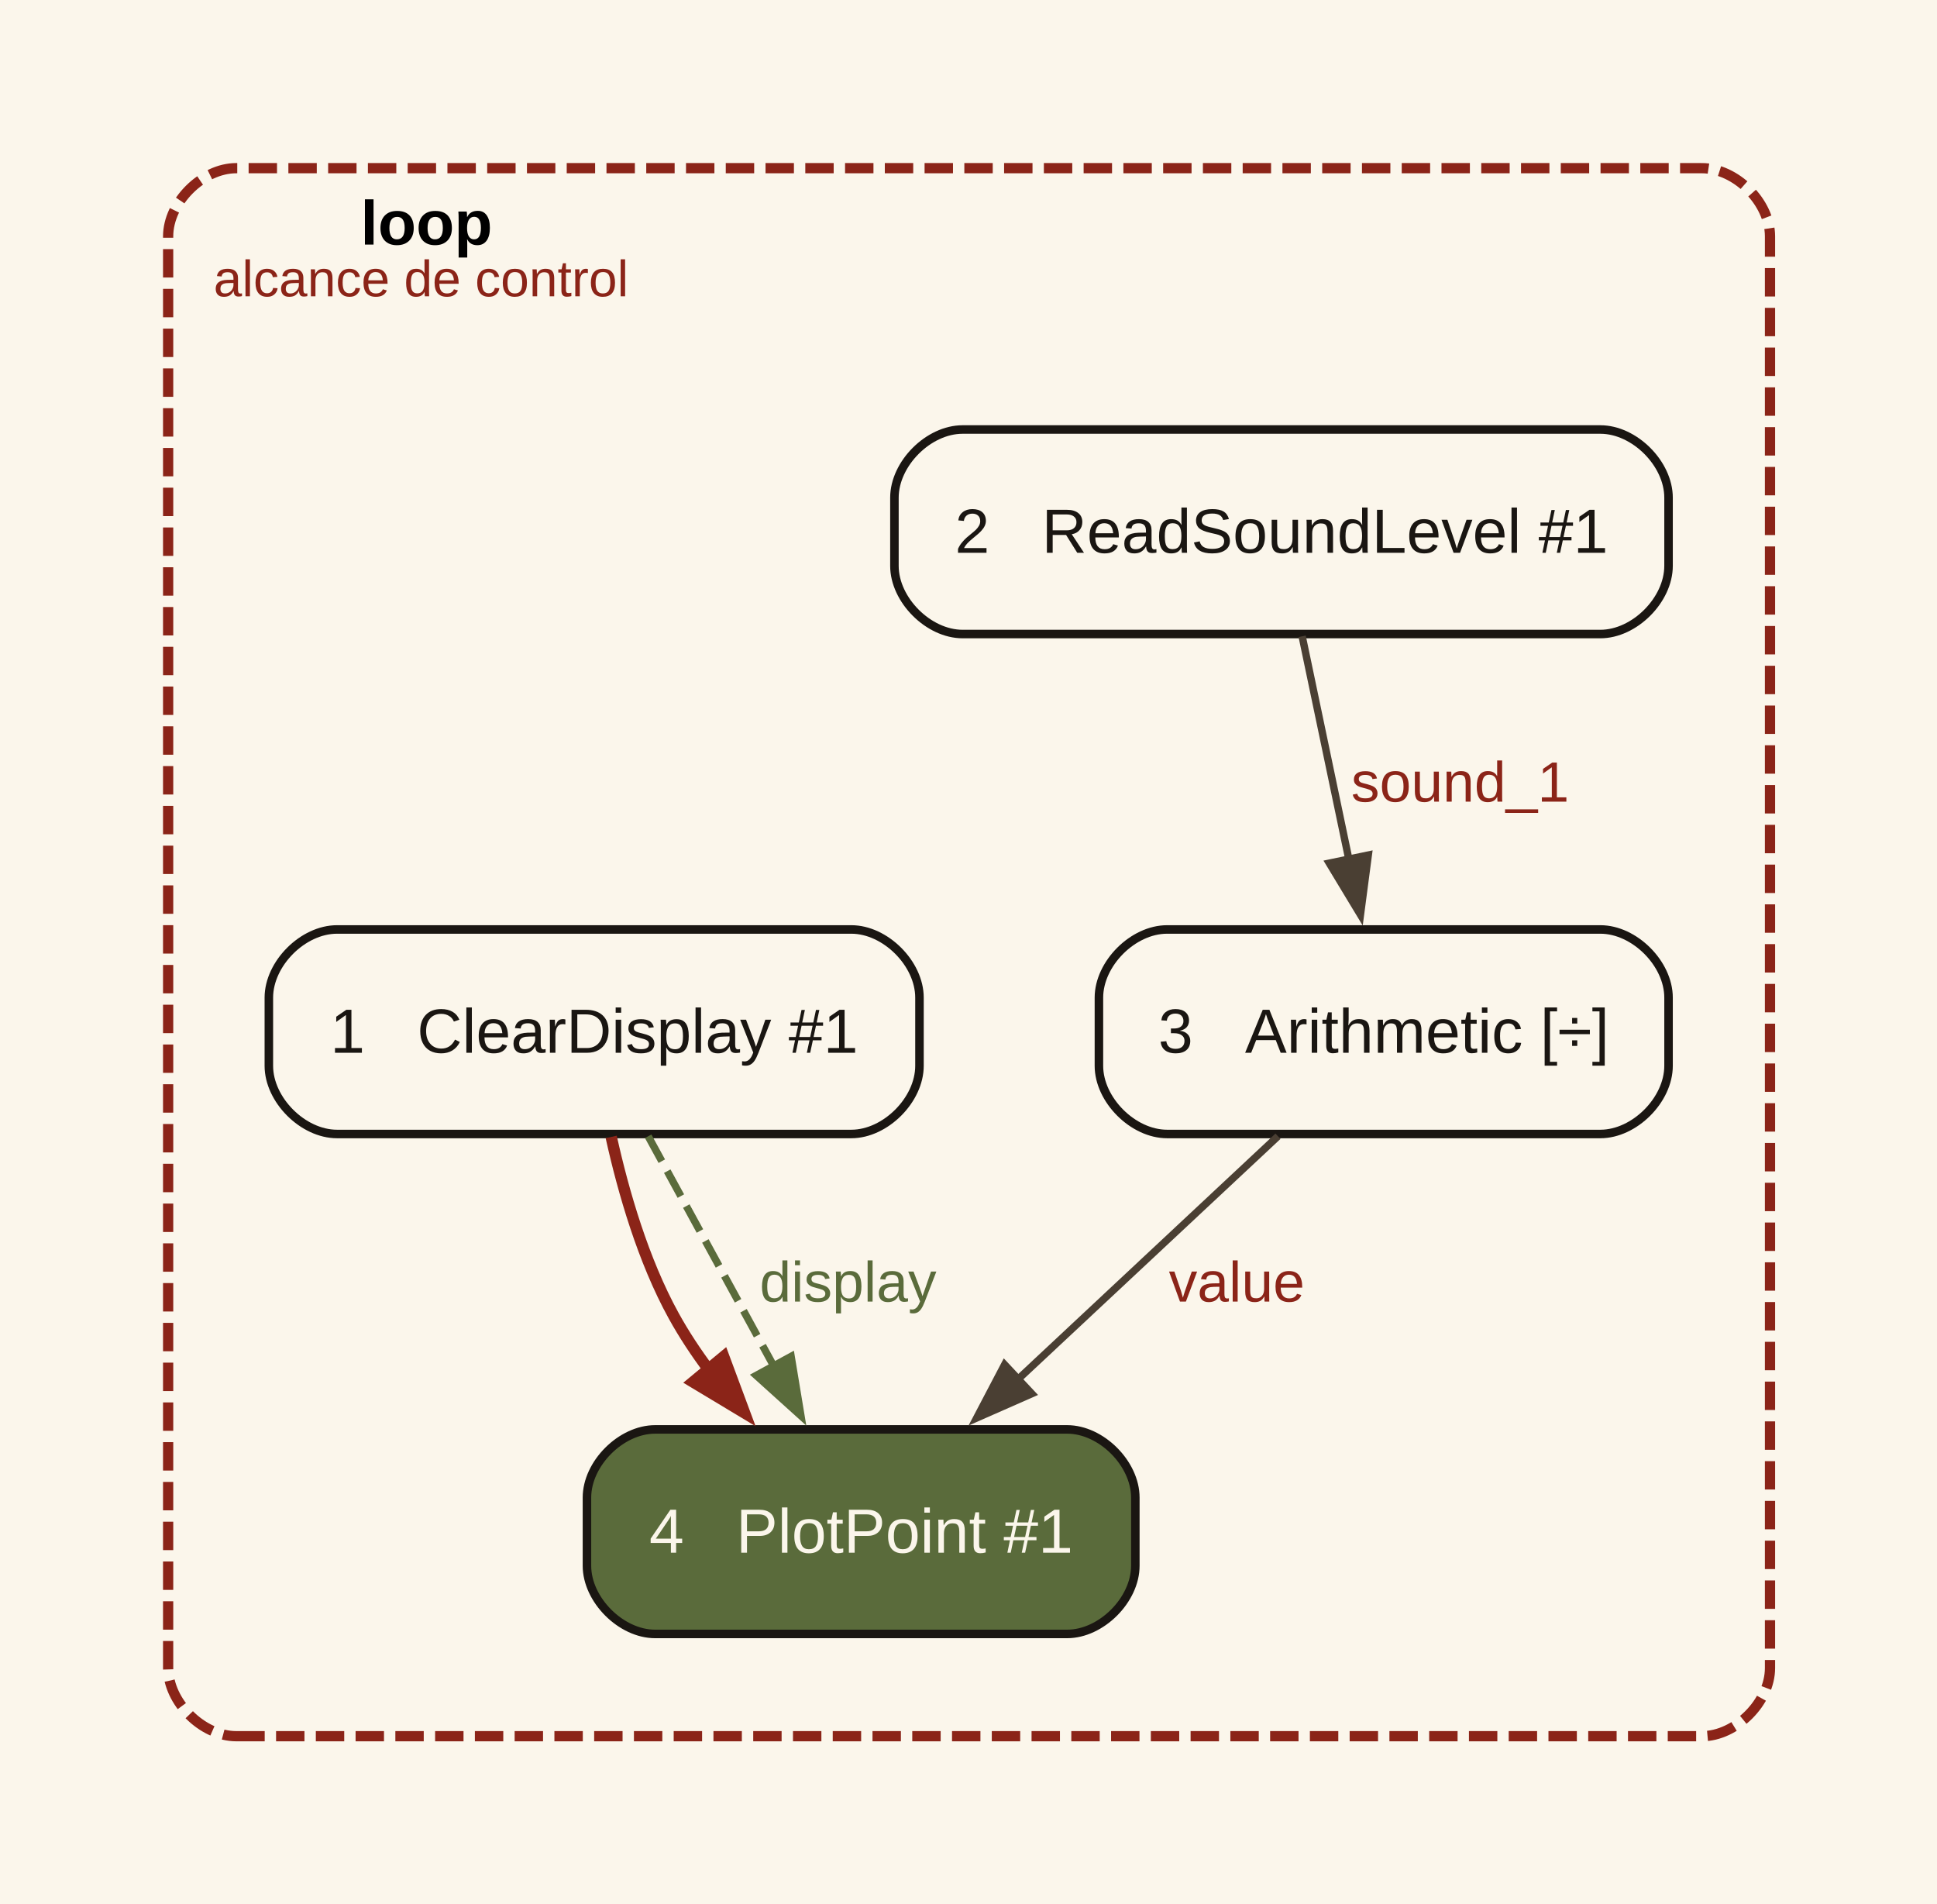
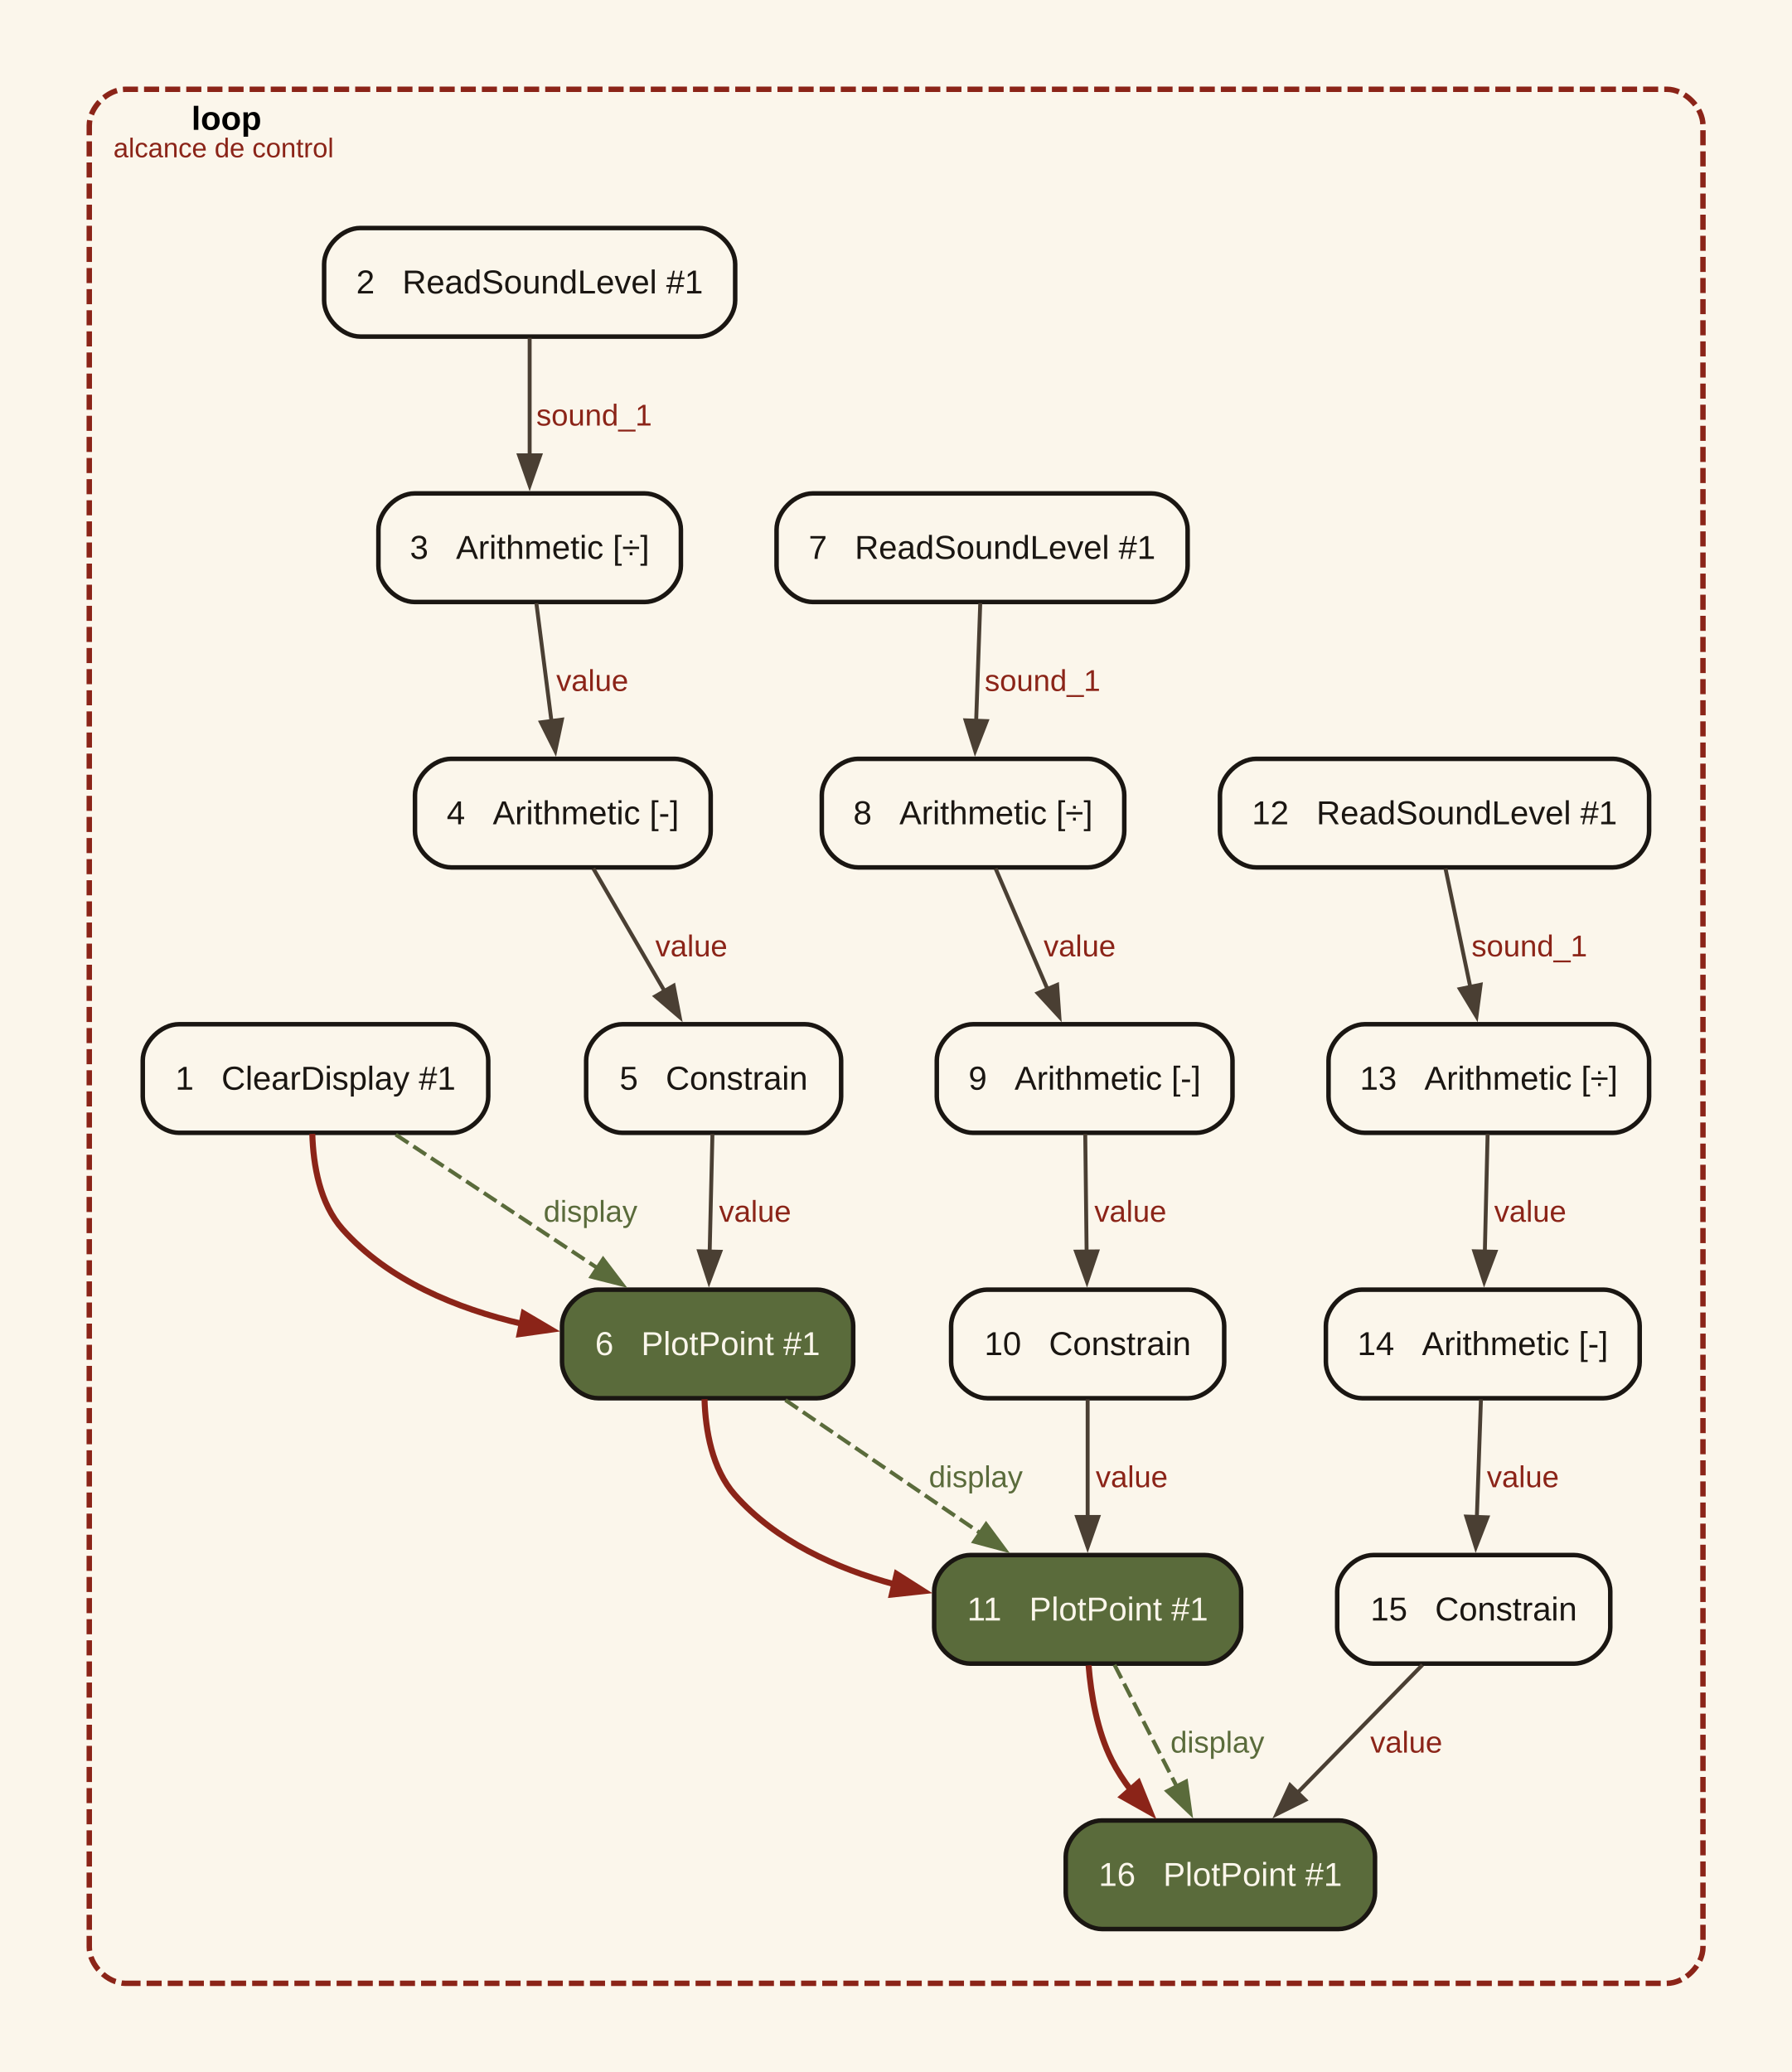
- <svg xmlns="http://www.w3.org/2000/svg" width="341pt" height="335pt" viewBox="0.00 0.00 341.00 335.00">
-   <g id="graph0" class="graph" transform="scale(1 1) rotate(0) translate(21.6 313.6)">
-     <polygon fill="#fbf6eb" stroke="none" points="-21.6,21.6 -21.6,-313.6 319.6,-313.6 319.6,21.6 -21.6,21.6" />
+ <svg xmlns="http://www.w3.org/2000/svg" width="594pt" height="687pt" viewBox="0.00 0.00 594.00 687.00">
+   <g id="graph0" class="graph" transform="scale(1 1) rotate(0) translate(21.6 665.6)">
+     <polygon fill="#fbf6eb" stroke="none" points="-21.6,21.6 -21.6,-665.6 572.6,-665.6 572.6,21.6 -21.6,21.6" />
    <g id="clust1" class="cluster">
-       <path fill="#fbf6eb" stroke="#8b2418" stroke-width="1.8" stroke-dasharray="5,2" d="M20,-8C20,-8 278,-8 278,-8 284,-8 290,-14 290,-20 290,-20 290,-272 290,-272 290,-278 284,-284 278,-284 278,-284 20,-284 20,-284 14,-284 8,-278 8,-272 8,-272 8,-20 8,-20 8,-14 14,-8 20,-8" />
-       <text xml:space="preserve" text-anchor="start" x="41.88" y="-270.55" font-family="Arial" font-weight="bold" font-size="11.00">loop</text>
-       <text xml:space="preserve" text-anchor="start" x="16" y="-261.45" font-family="Arial" font-size="9.00" fill="#8b2418">alcance de control</text>
+       <path fill="#fbf6eb" stroke="#8b2418" stroke-width="1.8" stroke-dasharray="5,2" d="M20,-8C20,-8 531,-8 531,-8 537,-8 543,-14 543,-20 543,-20 543,-624 543,-624 543,-630 537,-636 531,-636 531,-636 20,-636 20,-636 14,-636 8,-630 8,-624 8,-624 8,-20 8,-20 8,-14 14,-8 20,-8" />
+       <text xml:space="preserve" text-anchor="start" x="41.88" y="-622.55" font-family="Arial" font-weight="bold" font-size="11.00">loop</text>
+       <text xml:space="preserve" text-anchor="start" x="16" y="-613.45" font-family="Arial" font-size="9.00" fill="#8b2418">alcance de control</text>
    </g>
    <g id="node1" class="node">
-       <path fill="#fbf6eb" stroke="#1a1612" stroke-width="1.5" d="M128.27,-150C128.27,-150 37.73,-150 37.73,-150 31.73,-150 25.73,-144 25.73,-138 25.73,-138 25.73,-126 25.73,-126 25.73,-120 31.73,-114 37.73,-114 37.73,-114 128.27,-114 128.27,-114 134.27,-114 140.27,-120 140.27,-126 140.27,-126 140.27,-138 140.27,-138 140.27,-144 134.27,-150 128.27,-150" />
-       <text xml:space="preserve" text-anchor="middle" x="83" y="-128.3" font-family="Arial" font-size="11.00" fill="#1a1612">1   ClearDisplay #1</text>
+       <path fill="#fbf6eb" stroke="#1a1612" stroke-width="1.5" d="M128.27,-326C128.27,-326 37.73,-326 37.73,-326 31.73,-326 25.73,-320 25.73,-314 25.73,-314 25.73,-302 25.73,-302 25.73,-296 31.73,-290 37.73,-290 37.73,-290 128.27,-290 128.27,-290 134.27,-290 140.27,-296 140.27,-302 140.27,-302 140.27,-314 140.27,-314 140.27,-320 134.27,-326 128.27,-326" />
+       <text xml:space="preserve" text-anchor="middle" x="83" y="-304.3" font-family="Arial" font-size="11.00" fill="#1a1612">1   ClearDisplay #1</text>
+     </g>
+     <g id="node6" class="node">
+       <path fill="#5a6b3b" stroke="#1a1612" stroke-width="1.5" d="M249.27,-238C249.27,-238 176.73,-238 176.73,-238 170.73,-238 164.73,-232 164.73,-226 164.73,-226 164.73,-214 164.73,-214 164.73,-208 170.73,-202 176.73,-202 176.73,-202 249.27,-202 249.27,-202 255.27,-202 261.27,-208 261.27,-214 261.27,-214 261.27,-226 261.27,-226 261.27,-232 255.27,-238 249.27,-238" />
+       <text xml:space="preserve" text-anchor="middle" x="213" y="-216.3" font-family="Arial" font-size="11.00" fill="#fbf6eb">6   PlotPoint #1</text>
+     </g>
+     <g id="edge1" class="edge">
+       <path fill="none" stroke="#8b2418" stroke-width="2" d="M81.94,-289.65C82.25,-279.29 84.4,-266.52 92,-258 107.15,-241 129.87,-231.7 151.54,-226.65" />
+       <polygon fill="#8b2418" stroke="#8b2418" stroke-width="2" points="152.03,-230.12 161.15,-224.74 150.66,-223.26 152.03,-230.12" />
+     </g>
+     <g id="edge2" class="edge">
+       <path fill="none" stroke="#5a6b3b" stroke-width="1.3" stroke-dasharray="5,2" d="M109.62,-289.39C128.9,-276.64 155.2,-259.24 176.44,-245.18" />
+       <polygon fill="#5a6b3b" stroke="#5a6b3b" stroke-width="1.3" points="178.36,-248.11 184.77,-239.67 174.5,-242.27 178.36,-248.11" />
+       <text xml:space="preserve" text-anchor="middle" x="174.16" y="-260.5" font-family="Arial" font-size="10.00" fill="#5a6b3b"> display </text>
+     </g>
+     <g id="node2" class="node">
+       <path fill="#fbf6eb" stroke="#1a1612" stroke-width="1.5" d="M210.14,-590C210.14,-590 97.86,-590 97.86,-590 91.86,-590 85.86,-584 85.86,-578 85.86,-578 85.86,-566 85.86,-566 85.86,-560 91.86,-554 97.86,-554 97.86,-554 210.14,-554 210.14,-554 216.14,-554 222.14,-560 222.14,-566 222.14,-566 222.14,-578 222.14,-578 222.14,-584 216.14,-590 210.14,-590" />
+       <text xml:space="preserve" text-anchor="middle" x="154" y="-568.3" font-family="Arial" font-size="11.00" fill="#1a1612">2   ReadSoundLevel #1</text>
+     </g>
+     <g id="node3" class="node">
+       <path fill="#fbf6eb" stroke="#1a1612" stroke-width="1.5" d="M192.14,-502C192.14,-502 115.86,-502 115.86,-502 109.86,-502 103.86,-496 103.86,-490 103.86,-490 103.86,-478 103.86,-478 103.86,-472 109.86,-466 115.86,-466 115.86,-466 192.14,-466 192.14,-466 198.14,-466 204.14,-472 204.14,-478 204.14,-478 204.14,-490 204.14,-490 204.14,-496 198.14,-502 192.14,-502" />
+       <text xml:space="preserve" text-anchor="middle" x="154" y="-480.3" font-family="Arial" font-size="11.00" fill="#1a1612">3   Arithmetic [÷]</text>
+     </g>
+     <g id="edge3" class="edge">
+       <path fill="none" stroke="#4a3f33" stroke-width="1.3" d="M154,-553.6C154,-542.36 154,-527.47 154,-514.43" />
+       <polygon fill="#4a3f33" stroke="#4a3f33" stroke-width="1.3" points="157.5,-514.64 154,-504.64 150.5,-514.64 157.5,-514.64" />
+       <text xml:space="preserve" text-anchor="middle" x="175.38" y="-524.5" font-family="Arial" font-size="10.00" fill="#8b2418"> sound_1 </text>
    </g>
    <g id="node4" class="node">
-       <path fill="#5a6b3b" stroke="#1a1612" stroke-width="1.5" d="M166.27,-62C166.27,-62 93.73,-62 93.73,-62 87.73,-62 81.73,-56 81.73,-50 81.73,-50 81.73,-38 81.73,-38 81.73,-32 87.73,-26 93.73,-26 93.73,-26 166.27,-26 166.27,-26 172.27,-26 178.27,-32 178.27,-38 178.27,-38 178.27,-50 178.27,-50 178.27,-56 172.27,-62 166.27,-62" />
-       <text xml:space="preserve" text-anchor="middle" x="130" y="-40.3" font-family="Arial" font-size="11.00" fill="#fbf6eb">4   PlotPoint #1</text>
-     </g>
-     <g id="edge1" class="edge">
-       <path fill="none" stroke="#8b2418" stroke-width="2" d="M86,-113.48C88.15,-103.79 91.62,-91.77 97,-82 98.79,-78.75 100.91,-75.54 103.21,-72.46" />
-       <polygon fill="#8b2418" stroke="#8b2418" stroke-width="2" points="105.8,-74.82 109.49,-64.89 100.41,-70.35 105.8,-74.82" />
-     </g>
-     <g id="edge2" class="edge">
-       <path fill="none" stroke="#5a6b3b" stroke-width="1.3" stroke-dasharray="5,2" d="M92.51,-113.6C98.9,-101.9 107.47,-86.23 114.79,-72.82" />
-       <polygon fill="#5a6b3b" stroke="#5a6b3b" stroke-width="1.3" points="117.67,-74.85 119.4,-64.4 111.53,-71.5 117.67,-74.85" />
-       <text xml:space="preserve" text-anchor="middle" x="127.69" y="-84.5" font-family="Arial" font-size="10.00" fill="#5a6b3b"> display </text>
-     </g>
-     <g id="node2" class="node">
-       <path fill="#fbf6eb" stroke="#1a1612" stroke-width="1.5" d="M260.14,-238C260.14,-238 147.86,-238 147.86,-238 141.86,-238 135.86,-232 135.86,-226 135.86,-226 135.86,-214 135.86,-214 135.86,-208 141.86,-202 147.86,-202 147.86,-202 260.14,-202 260.14,-202 266.14,-202 272.14,-208 272.14,-214 272.14,-214 272.14,-226 272.14,-226 272.14,-232 266.14,-238 260.14,-238" />
-       <text xml:space="preserve" text-anchor="middle" x="204" y="-216.3" font-family="Arial" font-size="11.00" fill="#1a1612">2   ReadSoundLevel #1</text>
-     </g>
-     <g id="node3" class="node">
-       <path fill="#fbf6eb" stroke="#1a1612" stroke-width="1.5" d="M260.14,-150C260.14,-150 183.86,-150 183.86,-150 177.86,-150 171.86,-144 171.86,-138 171.86,-138 171.86,-126 171.86,-126 171.86,-120 177.86,-114 183.86,-114 183.86,-114 260.14,-114 260.14,-114 266.14,-114 272.14,-120 272.14,-126 272.14,-126 272.14,-138 272.14,-138 272.14,-144 266.14,-150 260.14,-150" />
-       <text xml:space="preserve" text-anchor="middle" x="222" y="-128.3" font-family="Arial" font-size="11.00" fill="#1a1612">3   Arithmetic [÷]</text>
-     </g>
-     <g id="edge3" class="edge">
-       <path fill="none" stroke="#4a3f33" stroke-width="1.3" d="M207.64,-201.6C210.02,-190.25 213.18,-175.16 215.93,-162.02" />
-       <polygon fill="#4a3f33" stroke="#4a3f33" stroke-width="1.3" points="219.28,-163.1 217.9,-152.6 212.42,-161.67 219.28,-163.1" />
-       <text xml:space="preserve" text-anchor="middle" x="235.45" y="-172.5" font-family="Arial" font-size="10.00" fill="#8b2418"> sound_1 </text>
+       <path fill="#fbf6eb" stroke="#1a1612" stroke-width="1.5" d="M202.02,-414C202.02,-414 127.98,-414 127.98,-414 121.98,-414 115.98,-408 115.98,-402 115.98,-402 115.98,-390 115.98,-390 115.98,-384 121.98,-378 127.98,-378 127.98,-378 202.02,-378 202.02,-378 208.02,-378 214.02,-384 214.02,-390 214.02,-390 214.02,-402 214.02,-402 214.02,-408 208.02,-414 202.02,-414" />
+       <text xml:space="preserve" text-anchor="middle" x="165" y="-392.3" font-family="Arial" font-size="11.00" fill="#1a1612">4   Arithmetic [-]</text>
    </g>
    <g id="edge4" class="edge">
-       <path fill="none" stroke="#4a3f33" stroke-width="1.3" d="M203.38,-113.6C190.13,-101.21 172.1,-84.36 157.23,-70.46" />
-       <polygon fill="#4a3f33" stroke="#4a3f33" stroke-width="1.3" points="160.04,-68.29 150.34,-64.02 155.26,-73.4 160.04,-68.29" />
-       <text xml:space="preserve" text-anchor="middle" x="196.13" y="-84.5" font-family="Arial" font-size="10.00" fill="#8b2418"> value </text>
+       <path fill="none" stroke="#4a3f33" stroke-width="1.3" d="M156.23,-465.6C157.66,-454.36 159.57,-439.47 161.24,-426.43" />
+       <polygon fill="#4a3f33" stroke="#4a3f33" stroke-width="1.3" points="164.69,-426.99 162.49,-416.62 157.75,-426.1 164.69,-426.99" />
+       <text xml:space="preserve" text-anchor="middle" x="174.78" y="-436.5" font-family="Arial" font-size="10.00" fill="#8b2418"> value </text>
+     </g>
+     <g id="node5" class="node">
+       <path fill="#fbf6eb" stroke="#1a1612" stroke-width="1.5" d="M245.27,-326C245.27,-326 184.73,-326 184.73,-326 178.73,-326 172.73,-320 172.73,-314 172.73,-314 172.73,-302 172.73,-302 172.73,-296 178.73,-290 184.73,-290 184.73,-290 245.27,-290 245.27,-290 251.27,-290 257.27,-296 257.27,-302 257.27,-302 257.27,-314 257.27,-314 257.27,-320 251.27,-326 245.27,-326" />
+       <text xml:space="preserve" text-anchor="middle" x="215" y="-304.3" font-family="Arial" font-size="11.00" fill="#1a1612">5   Constrain</text>
+     </g>
+     <g id="edge5" class="edge">
+       <path fill="none" stroke="#4a3f33" stroke-width="1.3" d="M175.12,-377.6C181.92,-365.9 191.03,-350.23 198.82,-336.82" />
+       <polygon fill="#4a3f33" stroke="#4a3f33" stroke-width="1.3" points="201.74,-338.78 203.74,-328.37 195.68,-335.26 201.74,-338.78" />
+       <text xml:space="preserve" text-anchor="middle" x="207.62" y="-348.5" font-family="Arial" font-size="10.00" fill="#8b2418"> value </text>
+     </g>
+     <g id="edge6" class="edge">
+       <path fill="none" stroke="#4a3f33" stroke-width="1.3" d="M214.6,-289.6C214.33,-278.36 213.99,-263.47 213.68,-250.43" />
+       <polygon fill="#4a3f33" stroke="#4a3f33" stroke-width="1.3" points="217.19,-250.56 213.46,-240.64 210.19,-250.72 217.19,-250.56" />
+       <text xml:space="preserve" text-anchor="middle" x="228.74" y="-260.5" font-family="Arial" font-size="10.00" fill="#8b2418"> value </text>
+     </g>
+     <g id="node11" class="node">
+       <path fill="#5a6b3b" stroke="#1a1612" stroke-width="1.5" d="M377.89,-150C377.89,-150 300.11,-150 300.11,-150 294.11,-150 288.11,-144 288.11,-138 288.11,-138 288.11,-126 288.11,-126 288.11,-120 294.11,-114 300.11,-114 300.11,-114 377.89,-114 377.89,-114 383.89,-114 389.89,-120 389.89,-126 389.89,-126 389.89,-138 389.89,-138 389.89,-144 383.89,-150 377.89,-150" />
+       <text xml:space="preserve" text-anchor="middle" x="339" y="-128.3" font-family="Arial" font-size="11.00" fill="#fbf6eb">11   PlotPoint #1</text>
+     </g>
+     <g id="edge7" class="edge">
+       <path fill="none" stroke="#8b2418" stroke-width="2" d="M211.97,-201.67C212.29,-191.32 214.45,-178.56 222,-170 235.59,-154.6 255.55,-145.55 275.14,-140.25" />
+       <polygon fill="#8b2418" stroke="#8b2418" stroke-width="2" points="275.68,-143.72 284.62,-138.04 274.08,-136.9 275.68,-143.72" />
+     </g>
+     <g id="edge8" class="edge">
+       <path fill="none" stroke="#5a6b3b" stroke-width="1.3" stroke-dasharray="5,2" d="M238.8,-201.39C257.49,-188.64 282.98,-171.24 303.57,-157.18" />
+       <polygon fill="#5a6b3b" stroke="#5a6b3b" stroke-width="1.3" points="305.32,-160.22 311.61,-151.7 301.37,-154.44 305.32,-160.22" />
+       <text xml:space="preserve" text-anchor="middle" x="301.92" y="-172.5" font-family="Arial" font-size="10.00" fill="#5a6b3b"> display </text>
+     </g>
+     <g id="node7" class="node">
+       <path fill="#fbf6eb" stroke="#1a1612" stroke-width="1.5" d="M360.14,-502C360.14,-502 247.86,-502 247.86,-502 241.86,-502 235.86,-496 235.86,-490 235.86,-490 235.86,-478 235.86,-478 235.86,-472 241.86,-466 247.86,-466 247.86,-466 360.14,-466 360.14,-466 366.14,-466 372.14,-472 372.14,-478 372.14,-478 372.14,-490 372.14,-490 372.14,-496 366.14,-502 360.14,-502" />
+       <text xml:space="preserve" text-anchor="middle" x="304" y="-480.3" font-family="Arial" font-size="11.00" fill="#1a1612">7   ReadSoundLevel #1</text>
+     </g>
+     <g id="node8" class="node">
+       <path fill="#fbf6eb" stroke="#1a1612" stroke-width="1.5" d="M339.14,-414C339.14,-414 262.86,-414 262.86,-414 256.86,-414 250.86,-408 250.86,-402 250.86,-402 250.86,-390 250.86,-390 250.86,-384 256.86,-378 262.86,-378 262.86,-378 339.14,-378 339.14,-378 345.14,-378 351.14,-384 351.14,-390 351.14,-390 351.14,-402 351.14,-402 351.14,-408 345.14,-414 339.14,-414" />
+       <text xml:space="preserve" text-anchor="middle" x="301" y="-392.3" font-family="Arial" font-size="11.00" fill="#1a1612">8   Arithmetic [÷]</text>
+     </g>
+     <g id="edge9" class="edge">
+       <path fill="none" stroke="#4a3f33" stroke-width="1.3" d="M303.39,-465.6C303,-454.36 302.48,-439.47 302.03,-426.43" />
+       <polygon fill="#4a3f33" stroke="#4a3f33" stroke-width="1.3" points="305.53,-426.51 301.69,-416.64 298.54,-426.76 305.53,-426.51" />
+       <text xml:space="preserve" text-anchor="middle" x="324.05" y="-436.5" font-family="Arial" font-size="10.00" fill="#8b2418"> sound_1 </text>
+     </g>
+     <g id="node9" class="node">
+       <path fill="#fbf6eb" stroke="#1a1612" stroke-width="1.5" d="M375.02,-326C375.02,-326 300.98,-326 300.98,-326 294.98,-326 288.98,-320 288.98,-314 288.98,-314 288.98,-302 288.98,-302 288.98,-296 294.98,-290 300.98,-290 300.98,-290 375.02,-290 375.02,-290 381.02,-290 387.02,-296 387.02,-302 387.02,-302 387.02,-314 387.02,-314 387.02,-320 381.02,-326 375.02,-326" />
+       <text xml:space="preserve" text-anchor="middle" x="338" y="-304.3" font-family="Arial" font-size="11.00" fill="#1a1612">9   Arithmetic [-]</text>
+     </g>
+     <g id="edge10" class="edge">
+       <path fill="none" stroke="#4a3f33" stroke-width="1.3" d="M308.49,-377.6C313.42,-366.13 319.99,-350.85 325.69,-337.62" />
+       <polygon fill="#4a3f33" stroke="#4a3f33" stroke-width="1.3" points="328.88,-339.05 329.62,-328.48 322.45,-336.28 328.88,-339.05" />
+       <text xml:space="preserve" text-anchor="middle" x="336.34" y="-348.5" font-family="Arial" font-size="10.00" fill="#8b2418"> value </text>
+     </g>
+     <g id="node10" class="node">
+       <path fill="#fbf6eb" stroke="#1a1612" stroke-width="1.5" d="M372.27,-238C372.27,-238 305.73,-238 305.73,-238 299.73,-238 293.73,-232 293.73,-226 293.73,-226 293.73,-214 293.73,-214 293.73,-208 299.73,-202 305.73,-202 305.73,-202 372.27,-202 372.27,-202 378.27,-202 384.27,-208 384.27,-214 384.27,-214 384.27,-226 384.27,-226 384.27,-232 378.27,-238 372.27,-238" />
+       <text xml:space="preserve" text-anchor="middle" x="339" y="-216.3" font-family="Arial" font-size="11.00" fill="#1a1612">10   Constrain</text>
+     </g>
+     <g id="edge11" class="edge">
+       <path fill="none" stroke="#4a3f33" stroke-width="1.3" d="M338.2,-289.6C338.33,-278.36 338.51,-263.47 338.66,-250.43" />
+       <polygon fill="#4a3f33" stroke="#4a3f33" stroke-width="1.3" points="342.16,-250.68 338.77,-240.64 335.16,-250.6 342.16,-250.68" />
+       <text xml:space="preserve" text-anchor="middle" x="353.18" y="-260.5" font-family="Arial" font-size="10.00" fill="#8b2418"> value </text>
+     </g>
+     <g id="edge12" class="edge">
+       <path fill="none" stroke="#4a3f33" stroke-width="1.3" d="M339,-201.6C339,-190.36 339,-175.47 339,-162.43" />
+       <polygon fill="#4a3f33" stroke="#4a3f33" stroke-width="1.3" points="342.5,-162.64 339,-152.64 335.5,-162.64 342.5,-162.64" />
+       <text xml:space="preserve" text-anchor="middle" x="353.62" y="-172.5" font-family="Arial" font-size="10.00" fill="#8b2418"> value </text>
+     </g>
+     <g id="node16" class="node">
+       <path fill="#5a6b3b" stroke="#1a1612" stroke-width="1.5" d="M422.27,-62C422.27,-62 343.73,-62 343.73,-62 337.73,-62 331.73,-56 331.73,-50 331.73,-50 331.73,-38 331.73,-38 331.73,-32 337.73,-26 343.73,-26 343.73,-26 422.27,-26 422.27,-26 428.27,-26 434.27,-32 434.27,-38 434.27,-38 434.27,-50 434.27,-50 434.27,-56 428.27,-62 422.27,-62" />
+       <text xml:space="preserve" text-anchor="middle" x="383" y="-40.3" font-family="Arial" font-size="11.00" fill="#fbf6eb">16   PlotPoint #1</text>
+     </g>
+     <g id="edge13" class="edge">
+       <path fill="none" stroke="#8b2418" stroke-width="2" d="M339.31,-113.43C340.1,-103.72 342.11,-91.7 347,-82 348.76,-78.51 350.96,-75.14 353.41,-71.94" />
+       <polygon fill="#8b2418" stroke="#8b2418" stroke-width="2" points="355.82,-74.5 359.8,-64.68 350.56,-69.87 355.82,-74.5" />
+     </g>
+     <g id="edge14" class="edge">
+       <path fill="none" stroke="#5a6b3b" stroke-width="1.3" stroke-dasharray="5,2" d="M347.9,-113.6C353.83,-102.02 361.75,-86.54 368.56,-73.22" />
+       <polygon fill="#5a6b3b" stroke="#5a6b3b" stroke-width="1.3" points="371.62,-74.92 373.06,-64.42 365.39,-71.73 371.62,-74.92" />
+       <text xml:space="preserve" text-anchor="middle" x="382.01" y="-84.5" font-family="Arial" font-size="10.00" fill="#5a6b3b"> display </text>
+     </g>
+     <g id="node12" class="node">
+       <path fill="#fbf6eb" stroke="#1a1612" stroke-width="1.5" d="M513.14,-414C513.14,-414 394.86,-414 394.86,-414 388.86,-414 382.86,-408 382.86,-402 382.86,-402 382.86,-390 382.86,-390 382.86,-384 388.86,-378 394.86,-378 394.86,-378 513.14,-378 513.14,-378 519.14,-378 525.14,-384 525.14,-390 525.14,-390 525.14,-402 525.14,-402 525.14,-408 519.14,-414 513.14,-414" />
+       <text xml:space="preserve" text-anchor="middle" x="454" y="-392.3" font-family="Arial" font-size="11.00" fill="#1a1612">12   ReadSoundLevel #1</text>
+     </g>
+     <g id="node13" class="node">
+       <path fill="#fbf6eb" stroke="#1a1612" stroke-width="1.5" d="M513.14,-326C513.14,-326 430.86,-326 430.86,-326 424.86,-326 418.86,-320 418.86,-314 418.86,-314 418.86,-302 418.86,-302 418.86,-296 424.86,-290 430.86,-290 430.86,-290 513.14,-290 513.14,-290 519.14,-290 525.14,-296 525.14,-302 525.14,-302 525.14,-314 525.14,-314 525.14,-320 519.14,-326 513.14,-326" />
+       <text xml:space="preserve" text-anchor="middle" x="472" y="-304.3" font-family="Arial" font-size="11.00" fill="#1a1612">13   Arithmetic [÷]</text>
+     </g>
+     <g id="edge15" class="edge">
+       <path fill="none" stroke="#4a3f33" stroke-width="1.3" d="M457.64,-377.6C460.02,-366.25 463.18,-351.16 465.93,-338.02" />
+       <polygon fill="#4a3f33" stroke="#4a3f33" stroke-width="1.3" points="469.28,-339.1 467.9,-328.6 462.42,-337.67 469.28,-339.1" />
+       <text xml:space="preserve" text-anchor="middle" x="485.45" y="-348.5" font-family="Arial" font-size="10.00" fill="#8b2418"> sound_1 </text>
+     </g>
+     <g id="node14" class="node">
+       <path fill="#fbf6eb" stroke="#1a1612" stroke-width="1.5" d="M510.02,-238C510.02,-238 429.98,-238 429.98,-238 423.98,-238 417.98,-232 417.98,-226 417.98,-226 417.98,-214 417.98,-214 417.98,-208 423.98,-202 429.98,-202 429.98,-202 510.02,-202 510.02,-202 516.02,-202 522.02,-208 522.02,-214 522.02,-214 522.02,-226 522.02,-226 522.02,-232 516.02,-238 510.02,-238" />
+       <text xml:space="preserve" text-anchor="middle" x="470" y="-216.3" font-family="Arial" font-size="11.00" fill="#1a1612">14   Arithmetic [-]</text>
+     </g>
+     <g id="edge16" class="edge">
+       <path fill="none" stroke="#4a3f33" stroke-width="1.3" d="M471.6,-289.6C471.33,-278.36 470.99,-263.47 470.68,-250.43" />
+       <polygon fill="#4a3f33" stroke="#4a3f33" stroke-width="1.3" points="474.19,-250.56 470.46,-240.64 467.19,-250.72 474.19,-250.56" />
+       <text xml:space="preserve" text-anchor="middle" x="485.74" y="-260.5" font-family="Arial" font-size="10.00" fill="#8b2418"> value </text>
+     </g>
+     <g id="node15" class="node">
+       <path fill="#fbf6eb" stroke="#1a1612" stroke-width="1.5" d="M500.27,-150C500.27,-150 433.73,-150 433.73,-150 427.73,-150 421.73,-144 421.73,-138 421.73,-138 421.73,-126 421.73,-126 421.73,-120 427.73,-114 433.73,-114 433.73,-114 500.27,-114 500.27,-114 506.27,-114 512.27,-120 512.27,-126 512.27,-126 512.27,-138 512.27,-138 512.27,-144 506.27,-150 500.27,-150" />
+       <text xml:space="preserve" text-anchor="middle" x="467" y="-128.3" font-family="Arial" font-size="11.00" fill="#1a1612">15   Constrain</text>
+     </g>
+     <g id="edge17" class="edge">
+       <path fill="none" stroke="#4a3f33" stroke-width="1.3" d="M469.39,-201.6C469,-190.36 468.48,-175.47 468.03,-162.43" />
+       <polygon fill="#4a3f33" stroke="#4a3f33" stroke-width="1.3" points="471.53,-162.51 467.69,-152.64 464.54,-162.76 471.53,-162.51" />
+       <text xml:space="preserve" text-anchor="middle" x="483.3" y="-172.5" font-family="Arial" font-size="10.00" fill="#8b2418"> value </text>
+     </g>
+     <g id="edge18" class="edge">
+       <path fill="none" stroke="#4a3f33" stroke-width="1.3" d="M450,-113.6C438.01,-101.32 421.75,-84.67 408.25,-70.85" />
+       <polygon fill="#4a3f33" stroke="#4a3f33" stroke-width="1.3" points="411.13,-68.79 401.64,-64.08 406.12,-73.68 411.13,-68.79" />
+       <text xml:space="preserve" text-anchor="middle" x="444.65" y="-84.5" font-family="Arial" font-size="10.00" fill="#8b2418"> value </text>
    </g>
  </g>
</svg>
